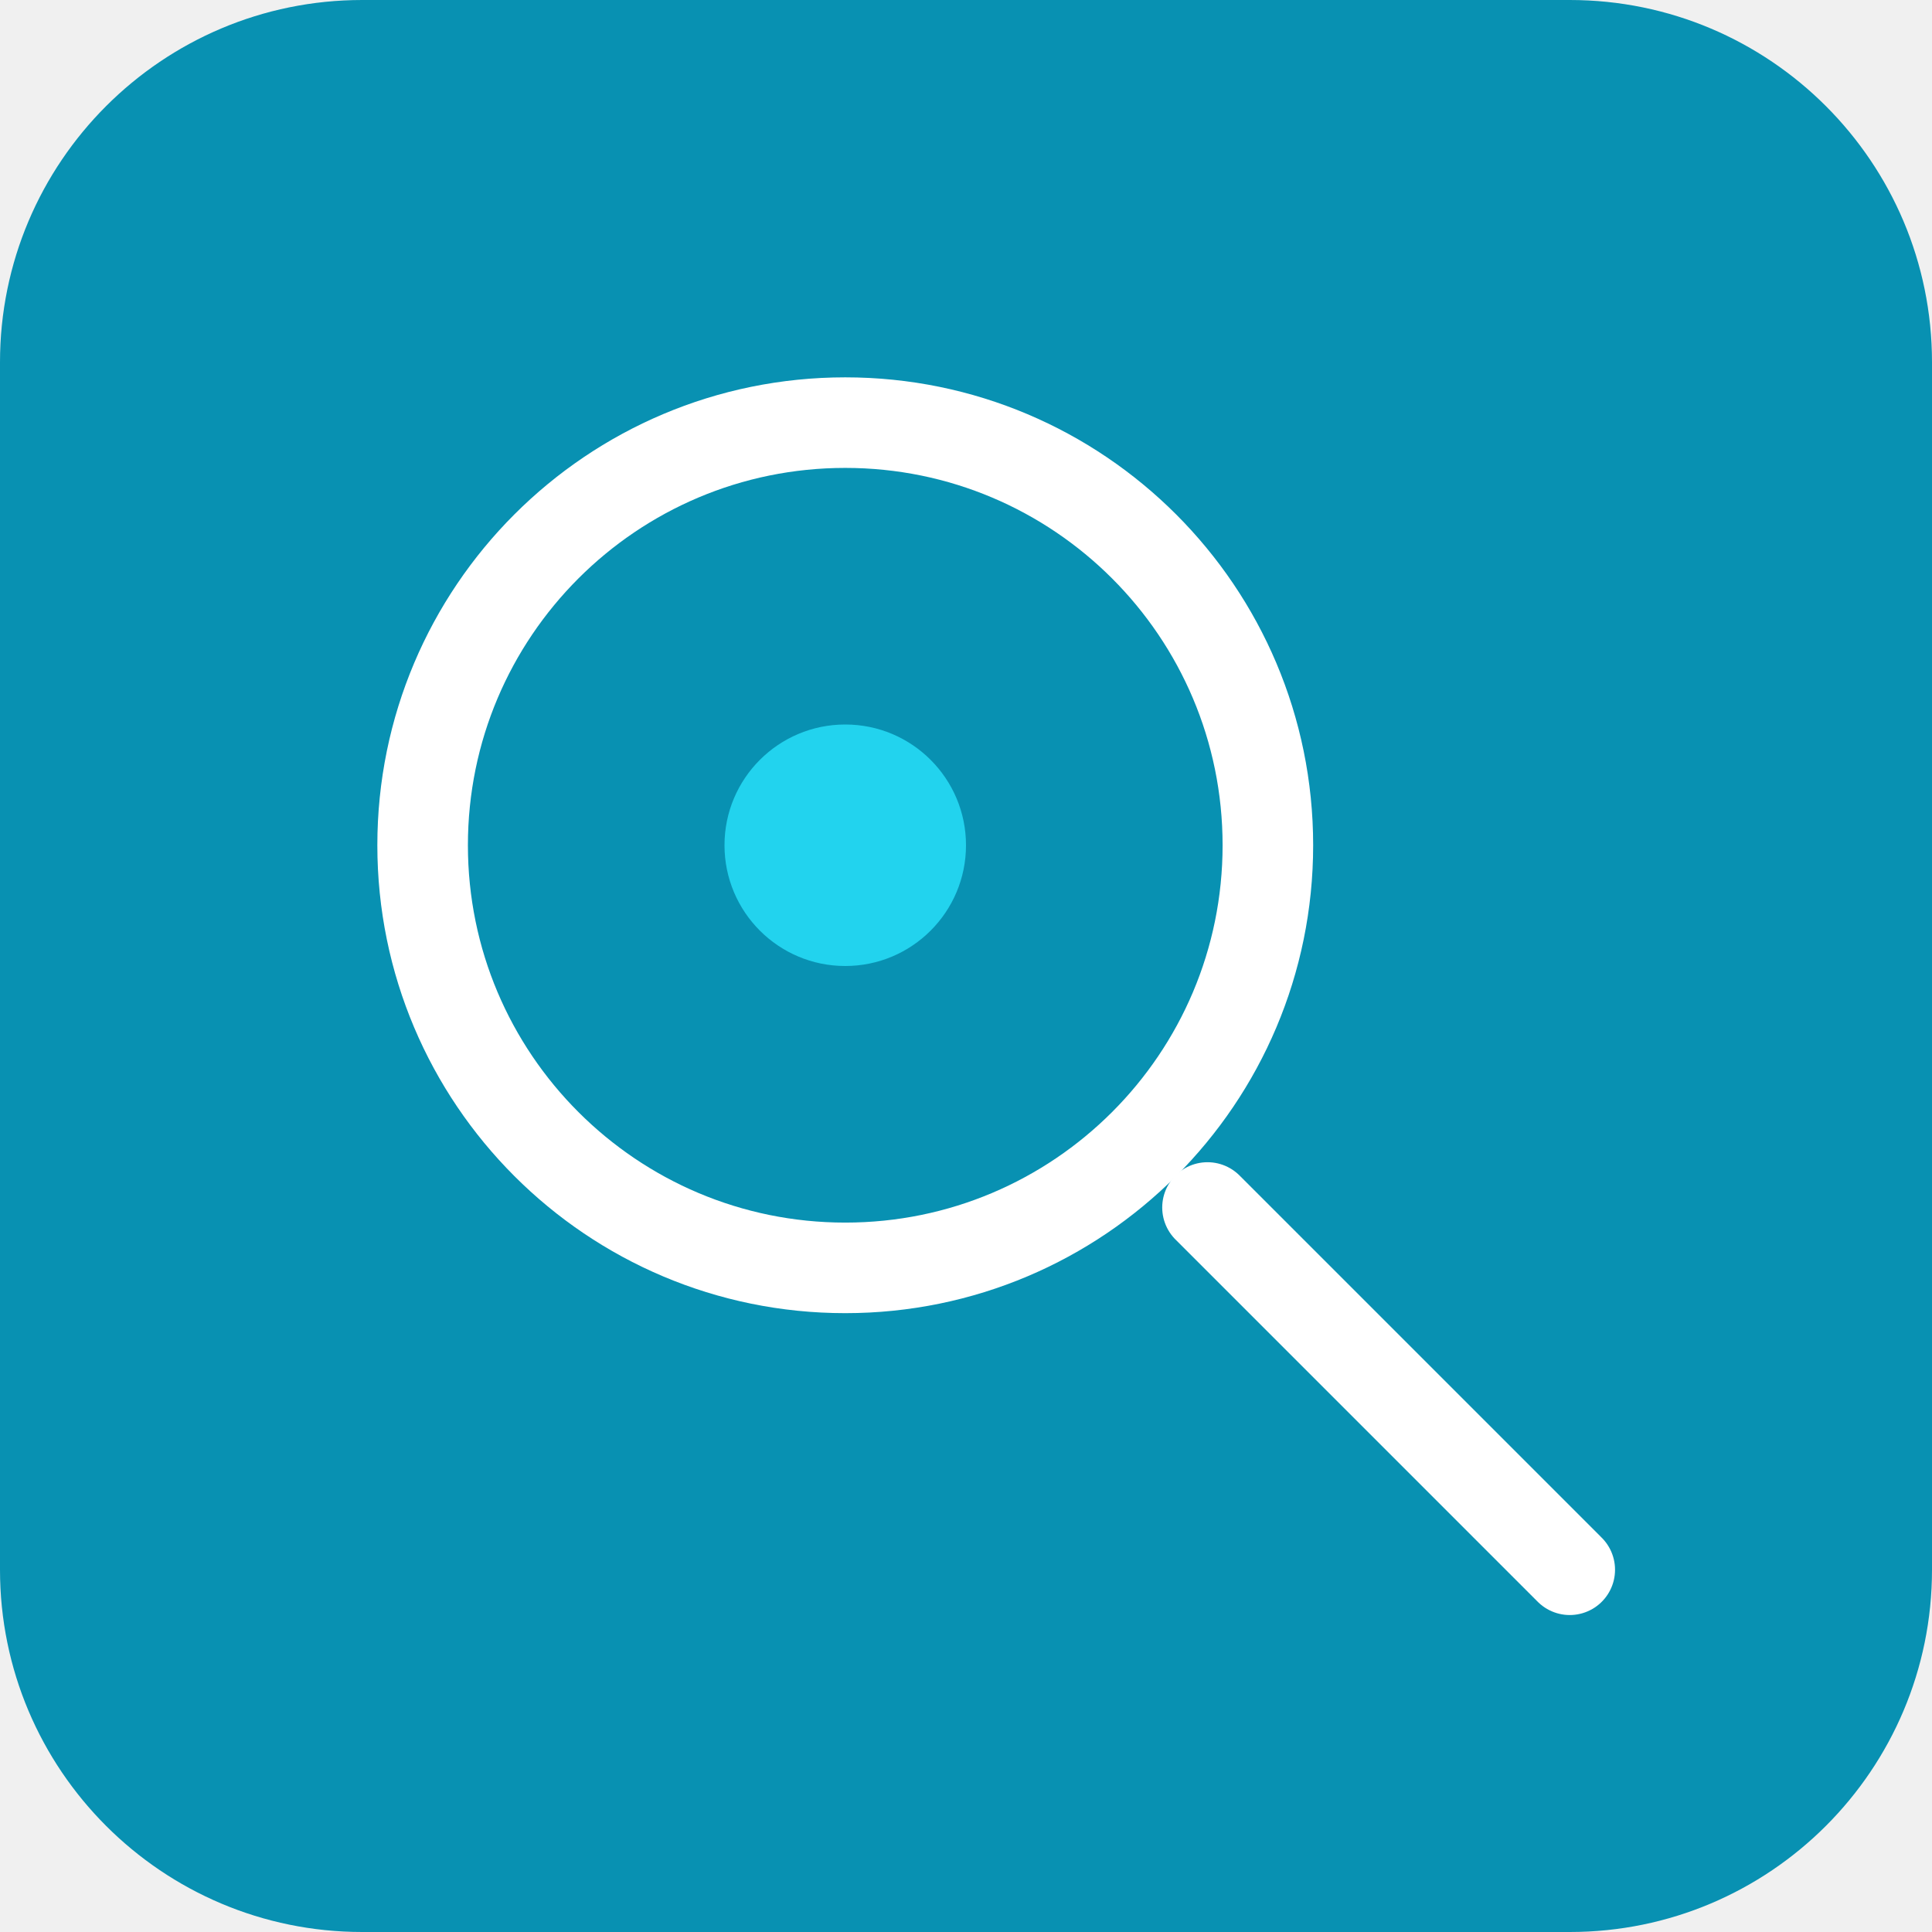
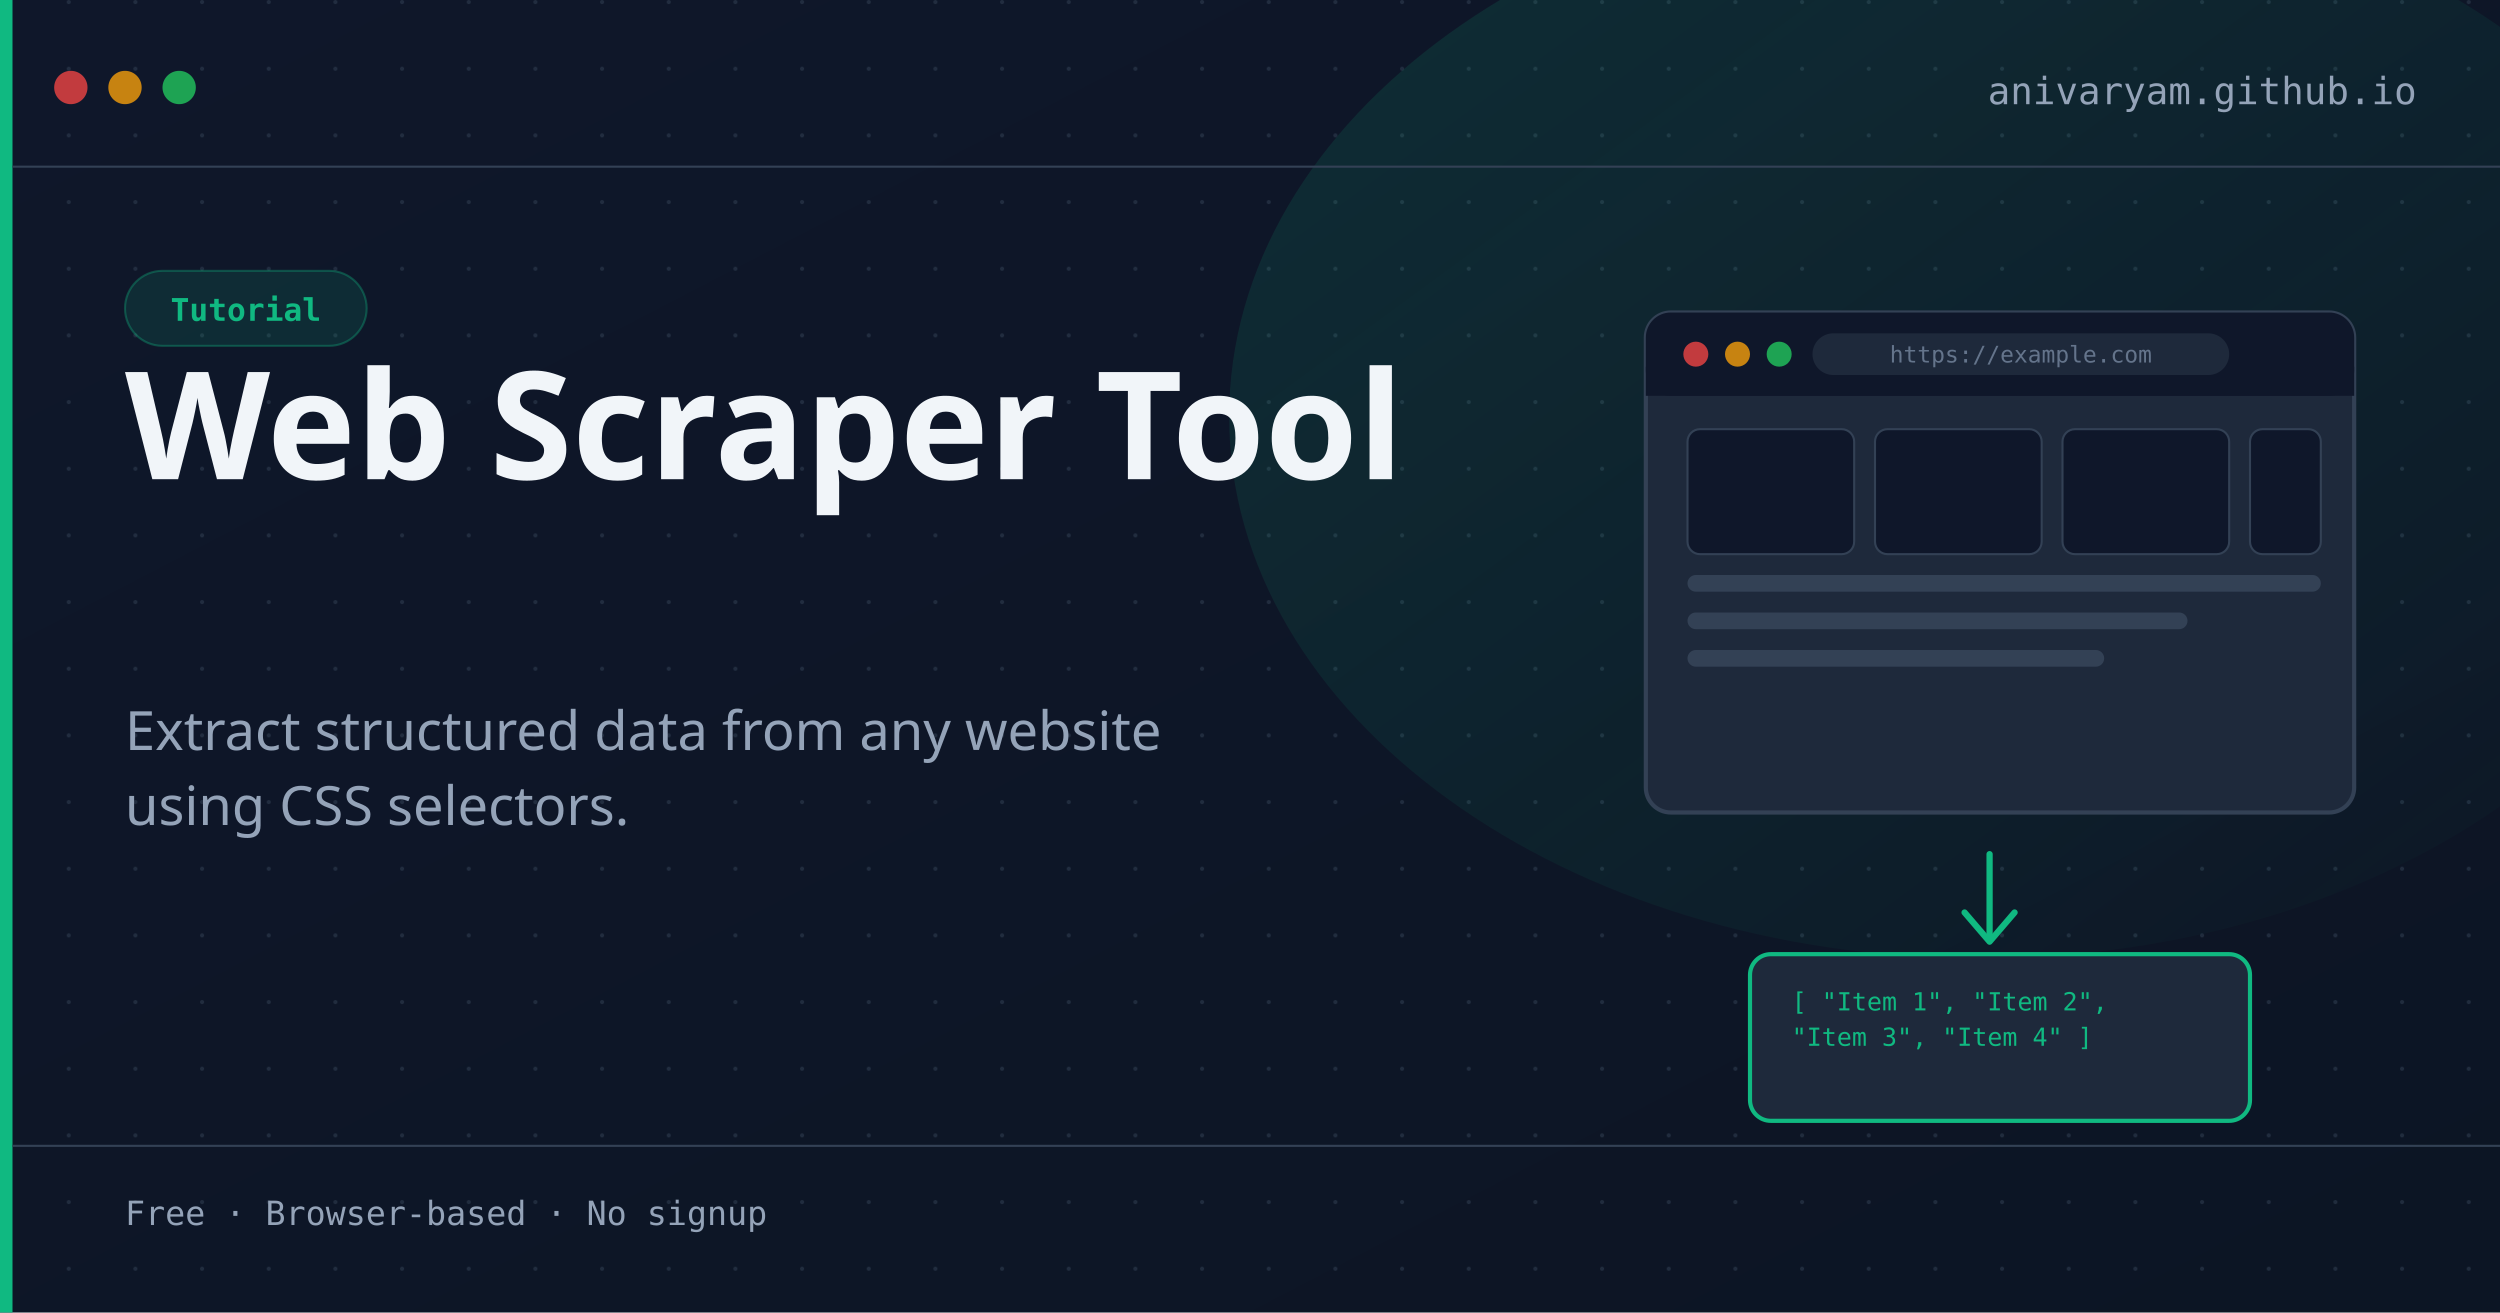
- <svg xmlns="http://www.w3.org/2000/svg" viewBox="0 0 64 64" fill="none">
-   <rect width="64" height="64" rx="12" fill="#0891b2" />
-   <circle cx="28" cy="28" r="14" fill="none" stroke="white" stroke-width="3" />
-   <path d="M40 40 L52 52" stroke="white" stroke-width="3" stroke-linecap="round" />
-   <circle cx="28" cy="28" r="4" fill="#22d3ee" />
+ <svg xmlns="http://www.w3.org/2000/svg" viewBox="0 0 1200 630" width="1200" height="630">
+   <defs>
+     <linearGradient id="bg" x1="0%" y1="0%" x2="100%" y2="100%">
+       <stop offset="0%" stop-color="#0f172a" />
+       <stop offset="100%" stop-color="#0c1524" />
+     </linearGradient>
+     <linearGradient id="glow" x1="0%" y1="0%" x2="100%" y2="100%">
+       <stop offset="0%" stop-color="#10b981" stop-opacity="0.15" />
+       <stop offset="100%" stop-color="#10b981" stop-opacity="0" />
+     </linearGradient>
+     <pattern id="dots" x="0" y="0" width="32" height="32" patternUnits="userSpaceOnUse">
+       <circle cx="1" cy="1" r="1" fill="#334155" opacity="0.5" />
+     </pattern>
+   </defs>
+   <rect width="1200" height="630" fill="url(#bg)" />
+   <rect width="1200" height="630" fill="url(#dots)" />
+   <ellipse cx="950" cy="200" rx="360" ry="260" fill="url(#glow)" />
+   <rect x="0" y="0" width="6" height="630" fill="#10b981" />
+   <line x1="6" y1="80" x2="1200" y2="80" stroke="#334155" stroke-width="1" />
+   <circle cx="34" cy="42" r="8" fill="#ef4444" opacity="0.8" />
+   <circle cx="60" cy="42" r="8" fill="#f59e0b" opacity="0.8" />
+   <circle cx="86" cy="42" r="8" fill="#22c55e" opacity="0.8" />
+   <text x="1160" y="50" font-family="monospace" font-size="18" fill="#94a3b8" text-anchor="end">anivaryam.github.io</text>
+   <rect x="60" y="130" width="116" height="36" rx="18" fill="#10b98122" stroke="#10b98155" stroke-width="1" />
+   <text x="118" y="154" font-family="monospace" font-size="15" font-weight="600" fill="#10b981" text-anchor="middle">Tutorial</text>
+   <text x="60" y="230" font-family="system-ui,sans-serif" font-size="72" font-weight="bold" fill="#f1f5f9">Web Scraper Tool</text>
+   <text x="60" y="360" font-family="system-ui,sans-serif" font-size="26" font-weight="normal" fill="#94a3b8">Extract structured data from any website</text>
+   <text x="60" y="396" font-family="system-ui,sans-serif" font-size="26" font-weight="normal" fill="#94a3b8">using CSS selectors.</text>
+   <line x1="6" y1="550" x2="1200" y2="550" stroke="#334155" stroke-width="1" />
+   <text x="60" y="588" font-family="monospace" font-size="16" fill="#94a3b8">Free · Browser-based · No signup</text>
+   <g transform="translate(780, 140)">
+     <rect x="10" y="10" width="340" height="240" rx="12" fill="#1e293b" stroke="#334155" stroke-width="2" />
+     <rect x="10" y="10" width="340" height="40" rx="12" fill="#0f172a" />
+     <rect x="10" y="36" width="340" height="14" fill="#0f172a" />
+     <circle cx="34" cy="30" r="6" fill="#ef4444" opacity="0.8" />
+     <circle cx="54" cy="30" r="6" fill="#f59e0b" opacity="0.8" />
+     <circle cx="74" cy="30" r="6" fill="#22c55e" opacity="0.8" />
+     <rect x="90" y="20" width="200" height="20" rx="10" fill="#1e293b" />
+     <text x="190" y="34" font-family="monospace" font-size="11" fill="#64748b" text-anchor="middle">https://example.com</text>
+     <rect x="30" y="66" width="80" height="60" rx="6" fill="#0f172a" stroke="#334155" />
+     <rect x="120" y="66" width="80" height="60" rx="6" fill="#0f172a" stroke="#334155" />
+     <rect x="210" y="66" width="80" height="60" rx="6" fill="#0f172a" stroke="#334155" />
+     <rect x="300" y="66" width="34" height="60" rx="6" fill="#0f172a" stroke="#334155" />
+     <rect x="30" y="136" width="304" height="8" rx="4" fill="#334155" />
+     <rect x="30" y="154" width="240" height="8" rx="4" fill="#334155" />
+     <rect x="30" y="172" width="200" height="8" rx="4" fill="#334155" />
+     <path d="M175 270 L175 310" stroke="#10b981" stroke-width="3" stroke-linecap="round" />
+     <path d="M163 298 L175 312 L187 298" stroke="#10b981" stroke-width="3" stroke-linecap="round" stroke-linejoin="round" fill="none" />
+     <rect x="60" y="318" width="240" height="80" rx="10" fill="#1e293b" stroke="#10b981" stroke-width="2" />
+     <text x="80" y="345" font-family="monospace" font-size="12" fill="#10b981">[ "Item 1", "Item 2",</text>
+     <text x="80" y="362" font-family="monospace" font-size="12" fill="#10b981">  "Item 3", "Item 4" ]</text>
+   </g>
</svg>
